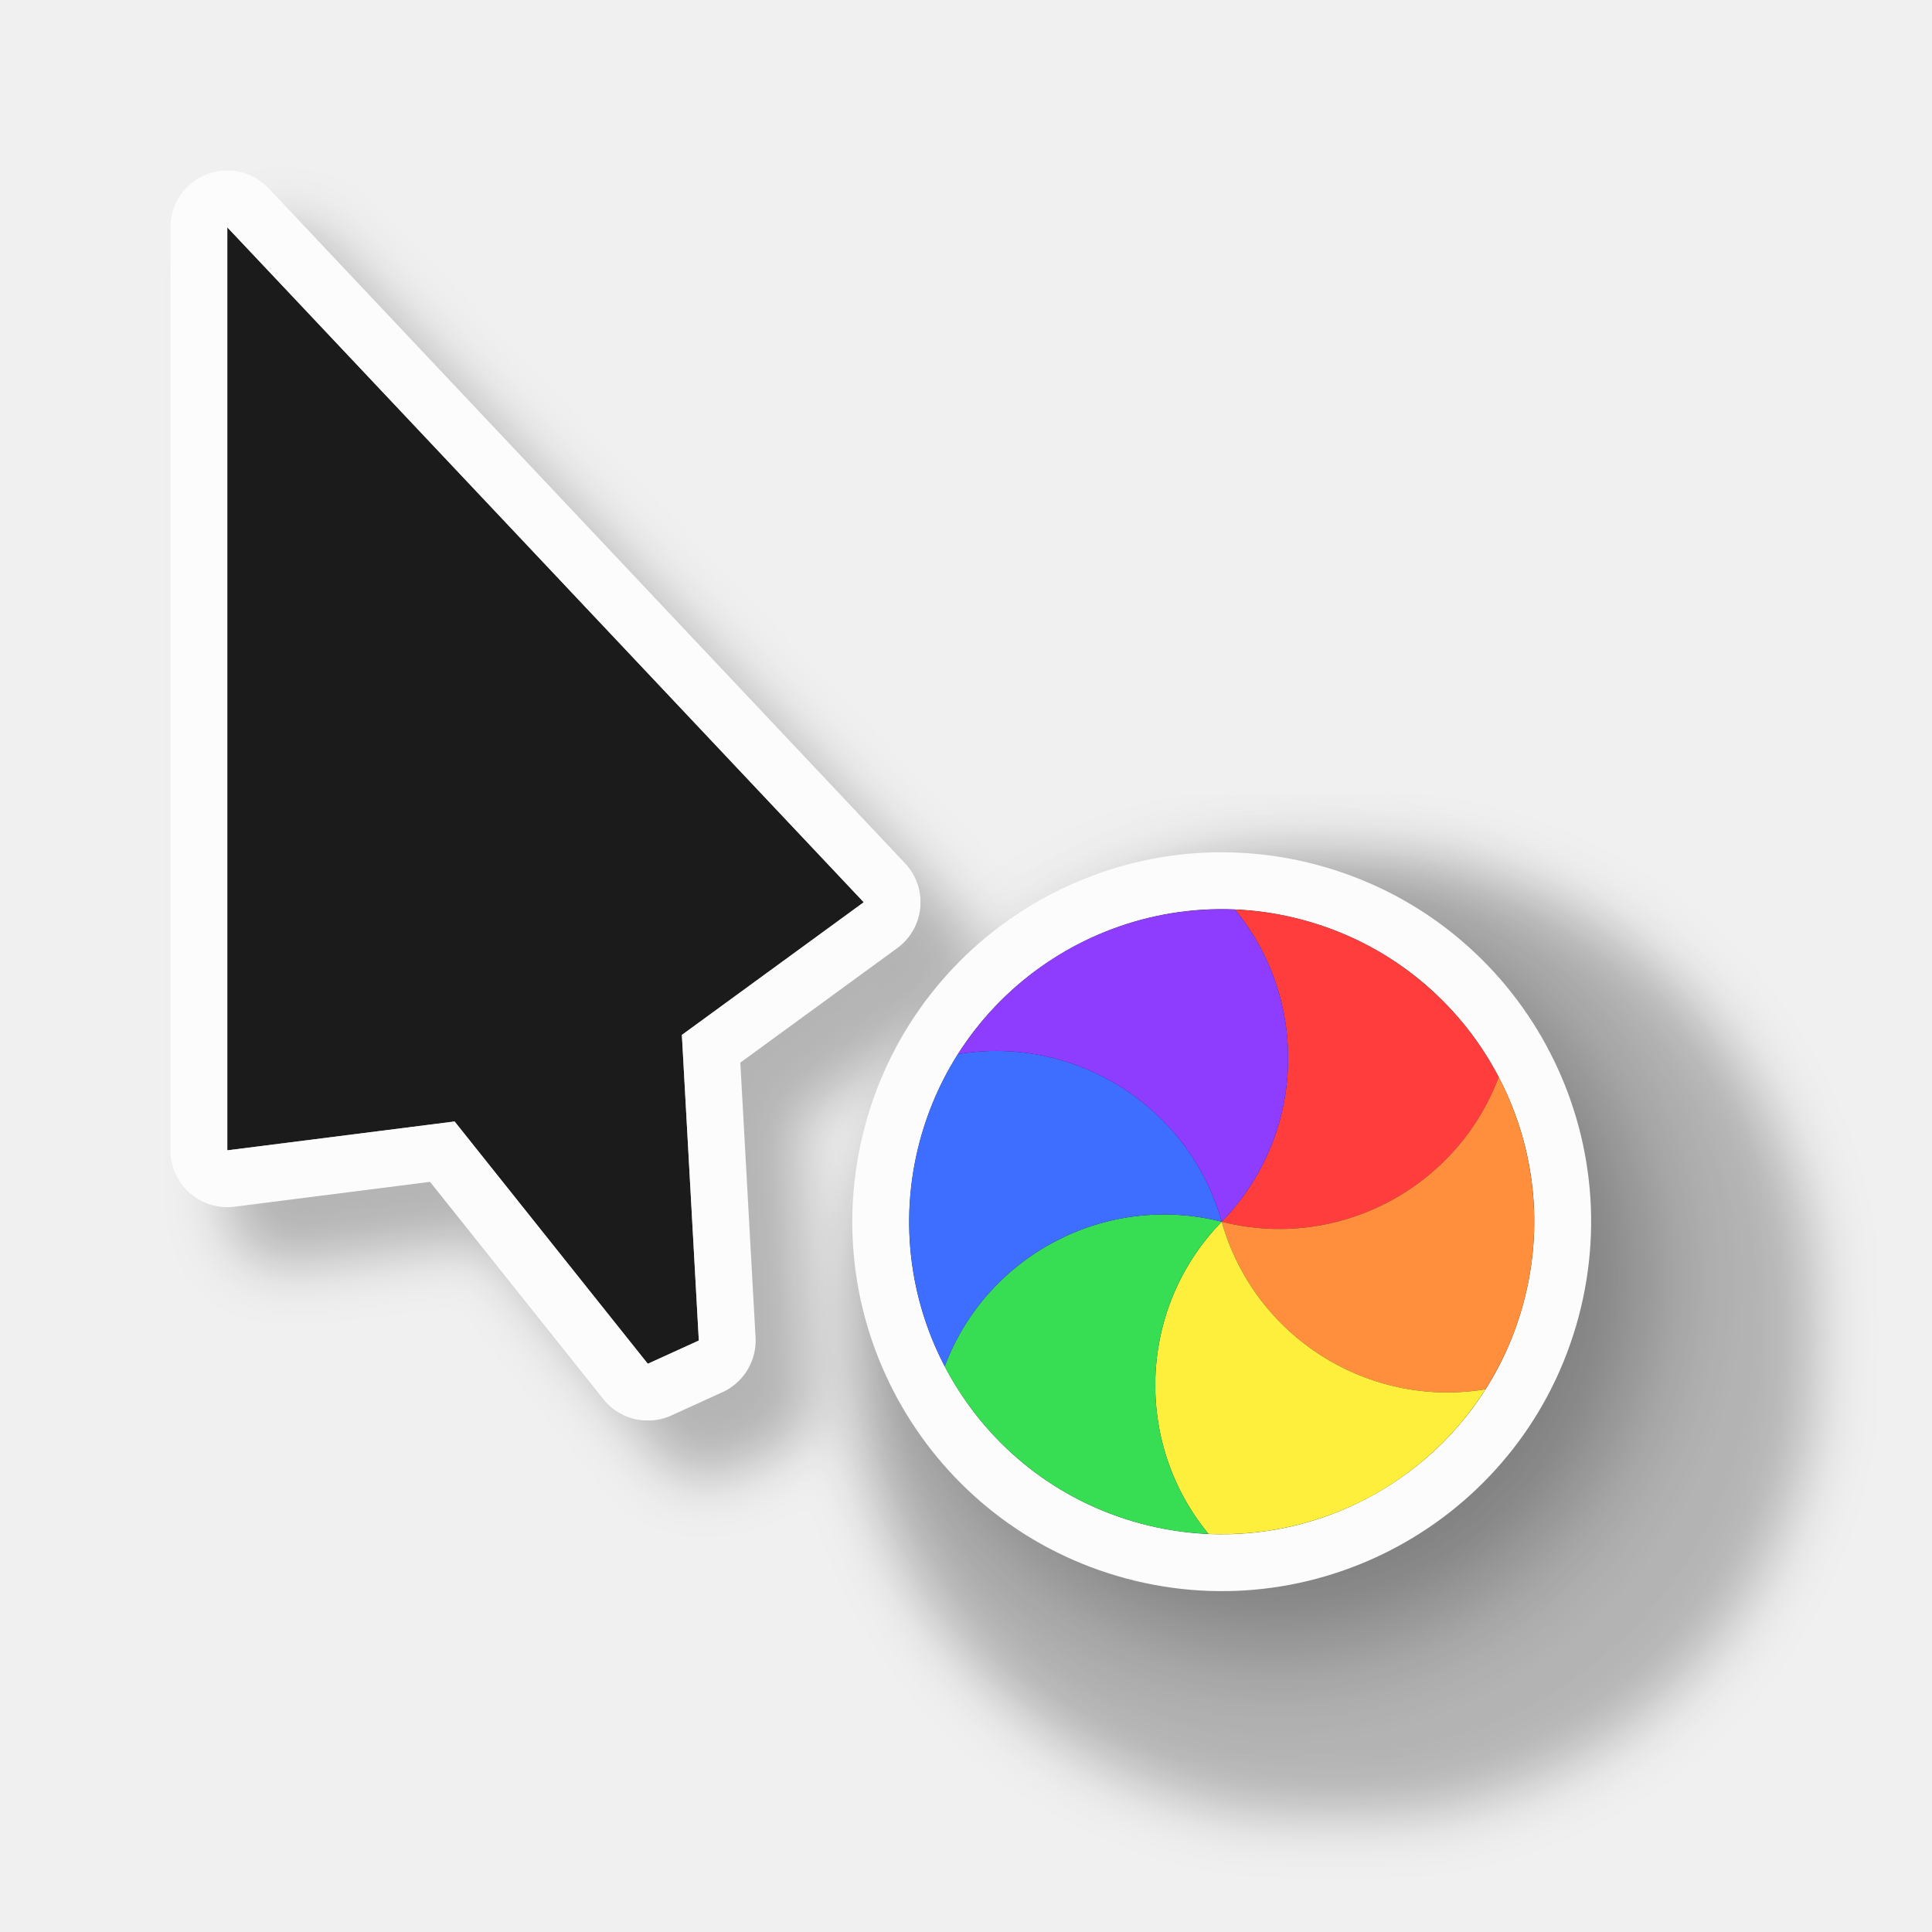
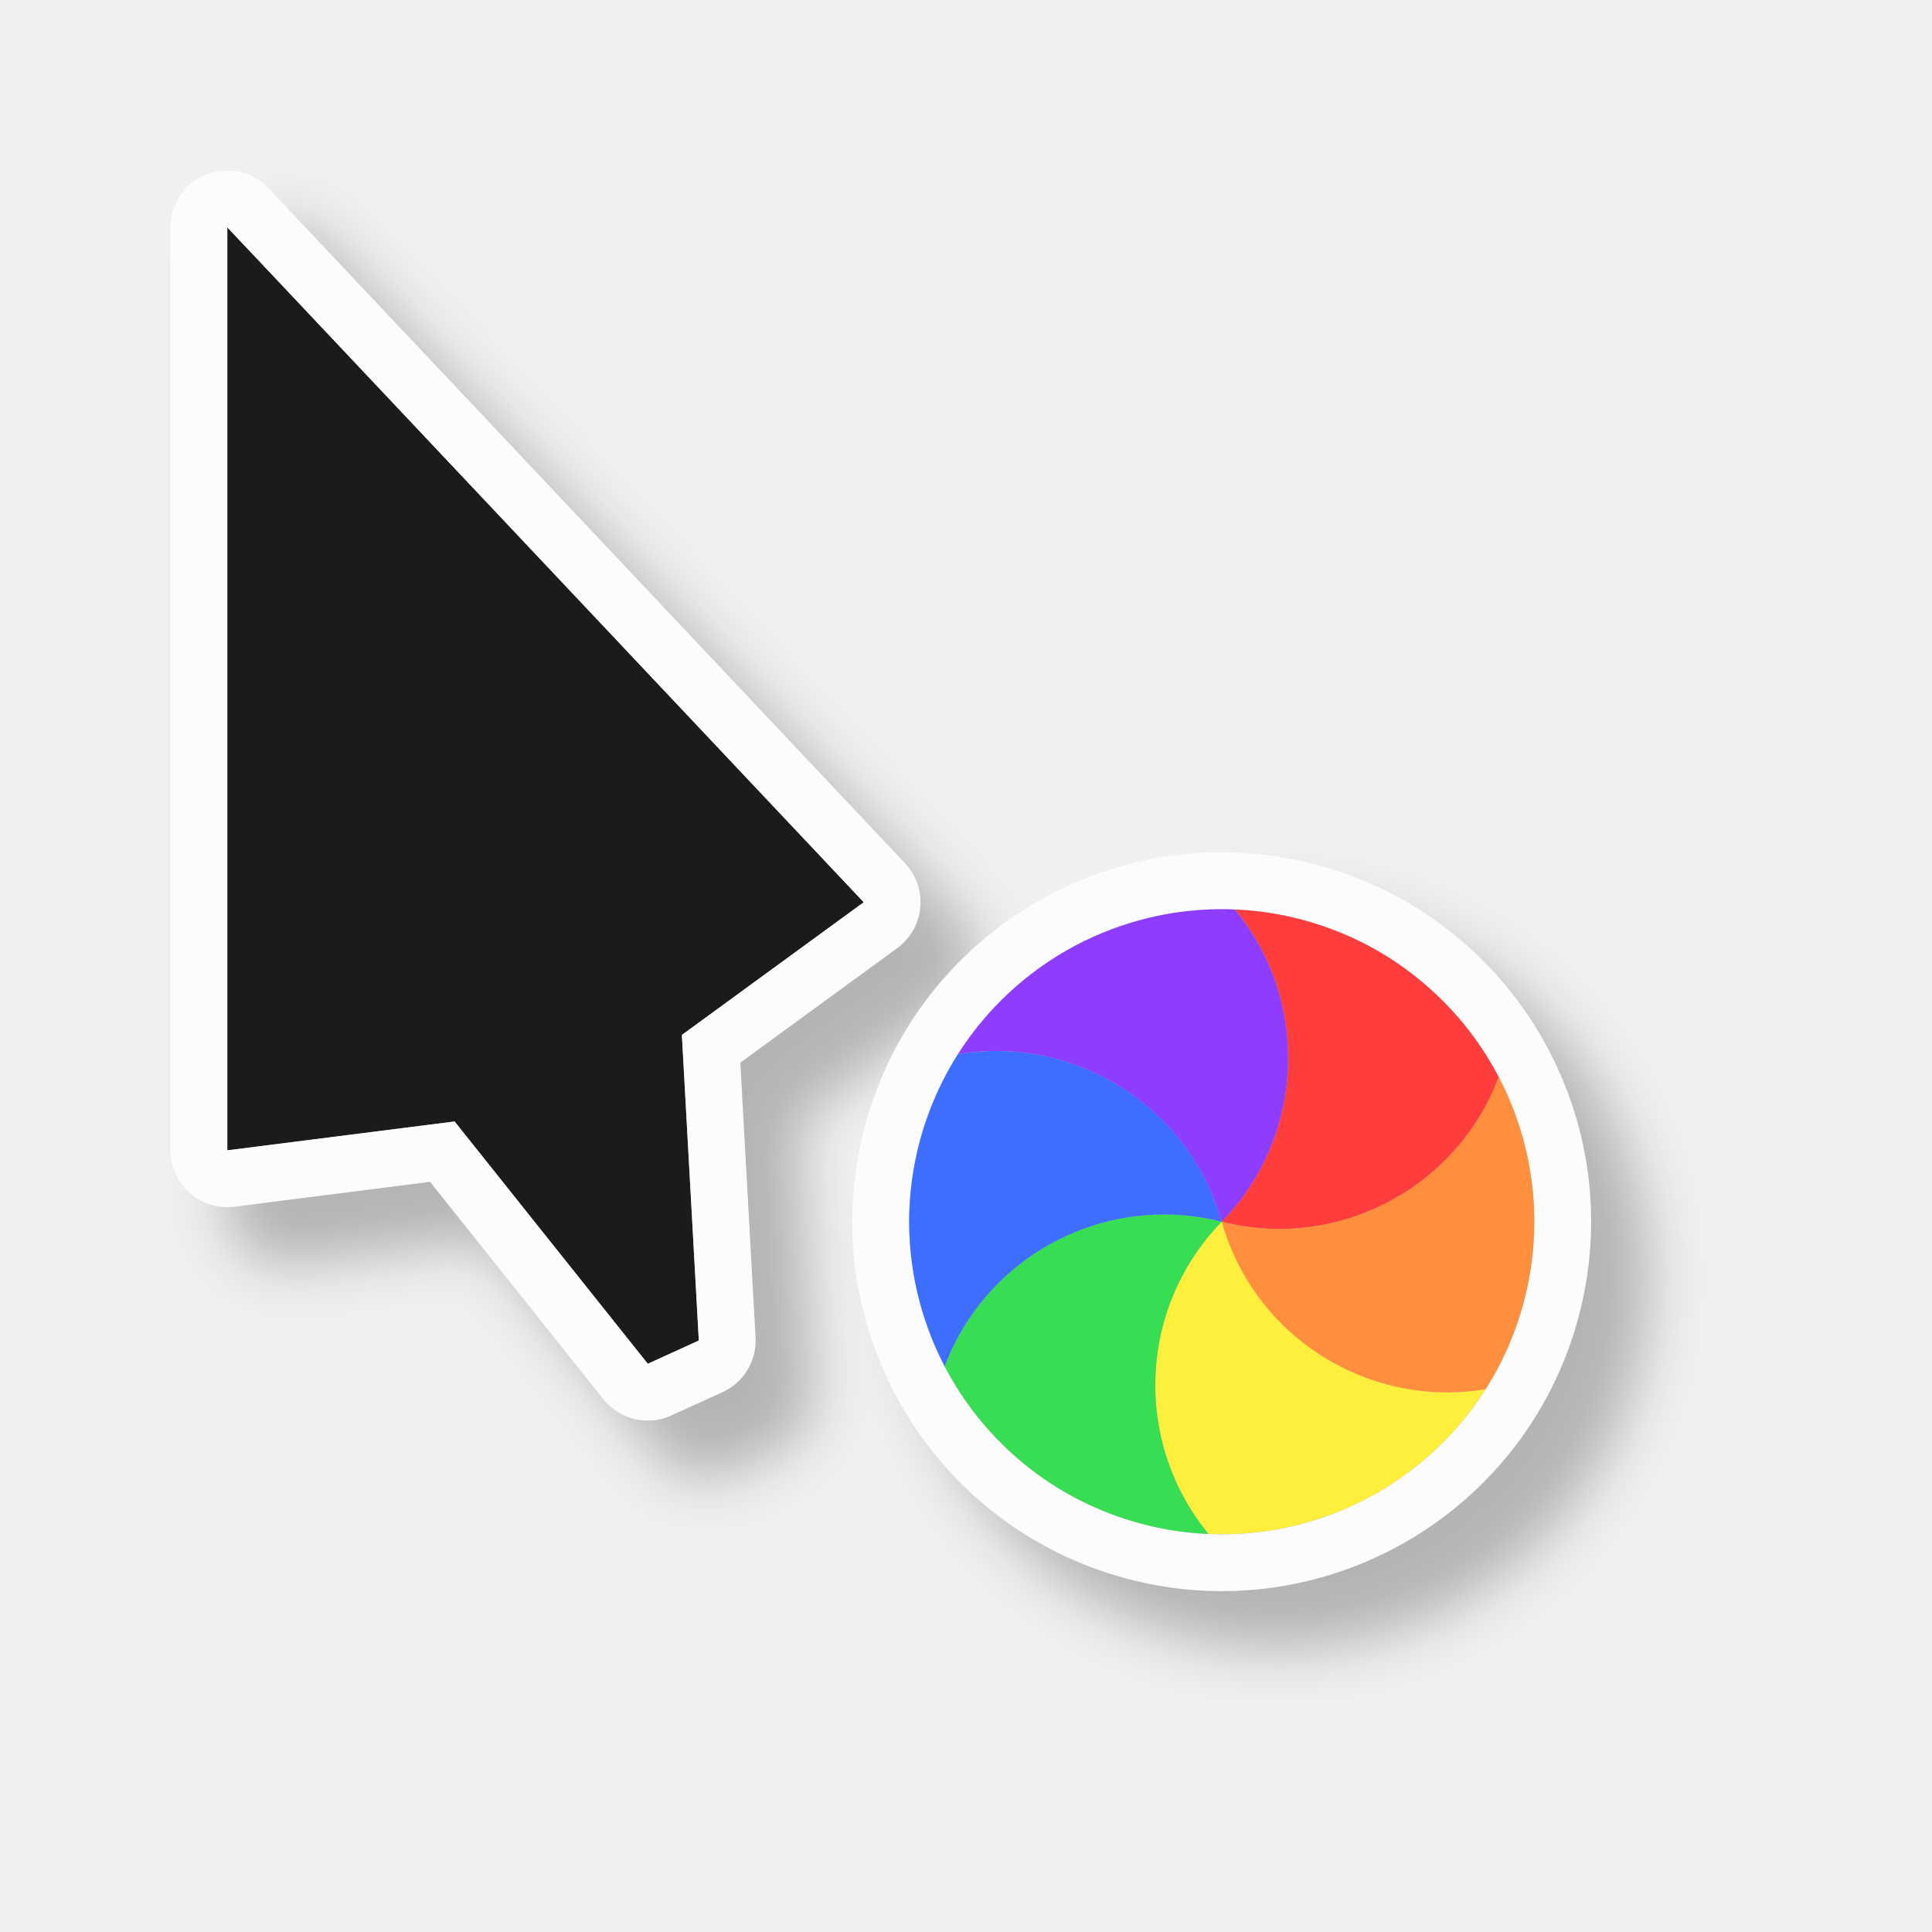
<svg xmlns="http://www.w3.org/2000/svg" width="34" height="34" viewBox="0 0 34 34" fill="none">
  <g filter="url(#filter0_d_173_1472)">
    <mask id="path-1-outside-1_173_1472" maskUnits="userSpaceOnUse" x="2.2" y="3" width="14" height="22" fill="black">
      <rect fill="white" x="2.2" y="3" width="14" height="22" />
      <path d="M15.2 15.878L4 4L4 20.244L8 19.736L11.4 24L12.298 23.591L12 18.213L15.2 15.878Z" />
    </mask>
    <path d="M15.2 15.878L4 4L4 20.244L8 19.736L11.4 24L12.298 23.591L12 18.213L15.2 15.878Z" fill="#1B1B1B" />
    <path d="M15.2 15.878L4 4L4 20.244L8 19.736L11.4 24L12.298 23.591L12 18.213L15.2 15.878Z" stroke="#FCFCFC" stroke-width="2" stroke-linejoin="round" mask="url(#path-1-outside-1_173_1472)" />
-     <g filter="url(#filter1_d_173_1472)">
-       <circle cx="21.5" cy="21.5" r="5.5" transform="rotate(15 21.5 21.5)" fill="#1B1B1B" />
-       <circle cx="21.5" cy="21.5" r="6" transform="rotate(15 21.5 21.5)" stroke="#FCFCFC" stroke-linejoin="round" />
-     </g>
+     <circle cx="21.5" cy="21.5" r="6" transform="rotate(15 21.5 21.5)" stroke="#FCFCFC" stroke-linejoin="round" />
    <path d="M21.733 16.006C21.951 16.015 22.169 16.037 22.386 16.072C22.565 16.102 22.744 16.14 22.923 16.188C23.399 16.316 23.843 16.502 24.25 16.736C24.657 16.972 25.04 17.264 25.388 17.612C25.52 17.743 25.642 17.879 25.758 18.019C25.995 18.309 26.201 18.623 26.375 18.955C25.644 20.903 23.551 22.021 21.5 21.5C22.977 19.984 23.054 17.612 21.733 16.006Z" fill="#FF3D3D" />
    <path d="M26.375 18.954C26.476 19.148 26.566 19.348 26.643 19.553C26.707 19.723 26.764 19.898 26.812 20.077C26.939 20.552 27 21.03 27 21.5C27 21.97 26.939 22.448 26.812 22.923C26.764 23.102 26.707 23.277 26.643 23.447C26.51 23.797 26.342 24.133 26.142 24.449C24.09 24.791 22.074 23.537 21.5 21.5C23.552 22.021 25.644 20.902 26.375 18.954Z" fill="#FF8E3D" />
    <path d="M26.142 24.449C26.025 24.633 25.896 24.811 25.758 24.981C25.643 25.121 25.52 25.257 25.389 25.388C25.041 25.736 24.657 26.028 24.25 26.264C23.843 26.498 23.399 26.684 22.923 26.812C22.744 26.86 22.565 26.898 22.386 26.928C22.016 26.988 21.641 27.01 21.267 26.994C19.945 25.388 20.023 23.016 21.5 21.5C22.075 23.537 24.09 24.79 26.142 24.449Z" fill="#FFEF3D" />
    <path d="M21.267 26.994C21.049 26.985 20.831 26.963 20.614 26.928C20.435 26.898 20.256 26.86 20.077 26.812C19.601 26.684 19.157 26.498 18.75 26.264C18.343 26.029 17.96 25.737 17.611 25.389C17.48 25.258 17.358 25.122 17.242 24.981C17.005 24.691 16.799 24.377 16.625 24.045C17.356 22.098 19.449 20.979 21.5 21.5C20.023 23.017 19.946 25.388 21.267 26.994Z" fill="#37DD53" />
    <path d="M16.625 24.046C16.524 23.852 16.434 23.652 16.357 23.447C16.293 23.277 16.236 23.102 16.188 22.924C16.061 22.448 16 21.97 15.999 21.5C16 21.03 16.061 20.552 16.188 20.077C16.236 19.898 16.293 19.723 16.357 19.553C16.49 19.203 16.658 18.867 16.858 18.551C18.91 18.21 20.926 19.463 21.5 21.5C19.448 20.98 17.356 22.098 16.625 24.046Z" fill="#3D6EFF" />
    <path d="M16.858 18.551C16.975 18.367 17.104 18.189 17.242 18.019C17.357 17.879 17.48 17.743 17.611 17.612C17.959 17.264 18.343 16.972 18.75 16.737C19.157 16.502 19.601 16.316 20.077 16.188C20.256 16.14 20.435 16.102 20.614 16.072C20.984 16.012 21.359 15.99 21.733 16.006C23.055 17.612 22.977 19.984 21.5 21.5C20.925 19.463 18.91 18.21 16.858 18.551Z" fill="#8E3DFF" />
  </g>
  <defs>
    <filter id="filter0_d_173_1472" x="0" y="0" width="34" height="34" filterUnits="userSpaceOnUse" color-interpolation-filters="sRGB">
      <feFlood flood-opacity="0" result="BackgroundImageFix" />
      <feColorMatrix in="SourceAlpha" type="matrix" values="0 0 0 0 0 0 0 0 0 0 0 0 0 0 0 0 0 0 127 0" result="hardAlpha" />
      <feOffset dx="1" dy="1" />
      <feGaussianBlur stdDeviation="0.5" />
      <feColorMatrix type="matrix" values="0 0 0 0 0 0 0 0 0 0 0 0 0 0 0 0 0 0 0.25 0" />
      <feBlend mode="normal" in2="BackgroundImageFix" result="effect1_dropShadow_173_1472" />
      <feBlend mode="normal" in="SourceGraphic" in2="effect1_dropShadow_173_1472" result="shape" />
    </filter>
-     <filter id="filter1_d_173_1472" x="13.998" y="13.998" width="17.003" height="17.003" filterUnits="userSpaceOnUse" color-interpolation-filters="sRGB">
-       <feFlood flood-opacity="0" result="BackgroundImageFix" />
-       <feColorMatrix in="SourceAlpha" type="matrix" values="0 0 0 0 0 0 0 0 0 0 0 0 0 0 0 0 0 0 127 0" result="hardAlpha" />
-       <feOffset dx="1" dy="1" />
-       <feGaussianBlur stdDeviation="1" />
-       <feColorMatrix type="matrix" values="0 0 0 0 0 0 0 0 0 0 0 0 0 0 0 0 0 0 0.3 0" />
-       <feBlend mode="normal" in2="BackgroundImageFix" result="effect1_dropShadow_173_1472" />
-       <feBlend mode="normal" in="SourceGraphic" in2="effect1_dropShadow_173_1472" result="shape" />
-     </filter>
  </defs>
</svg>
